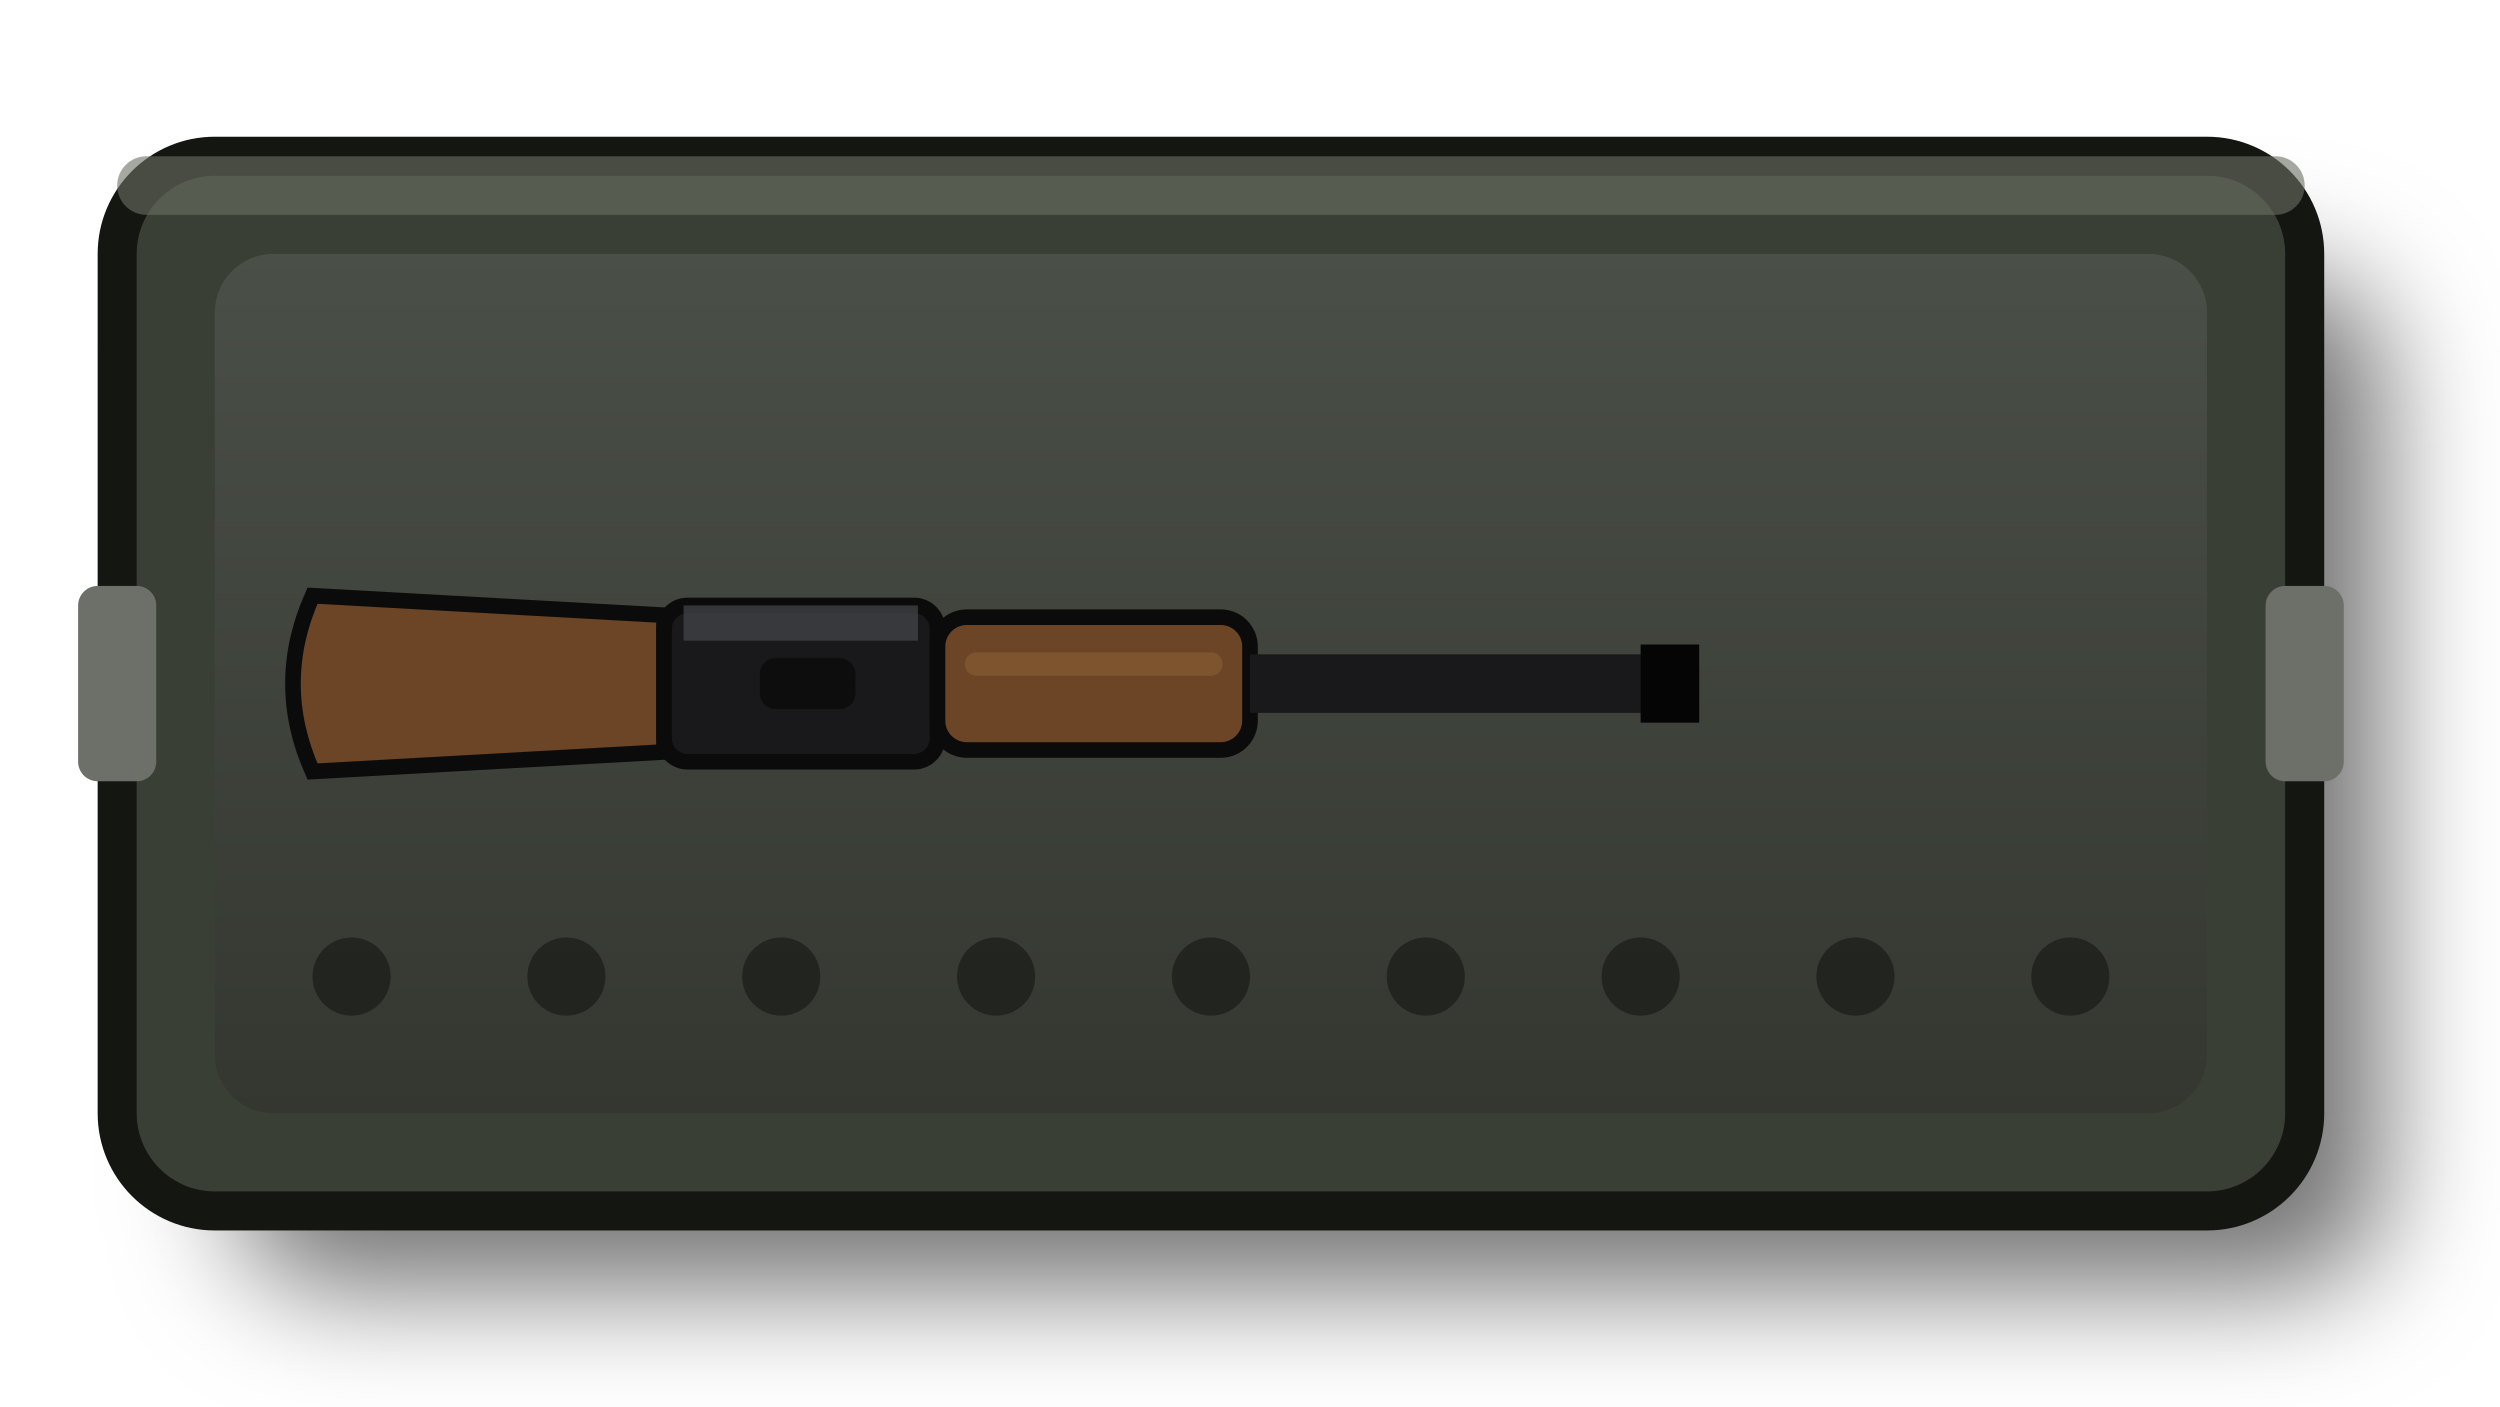
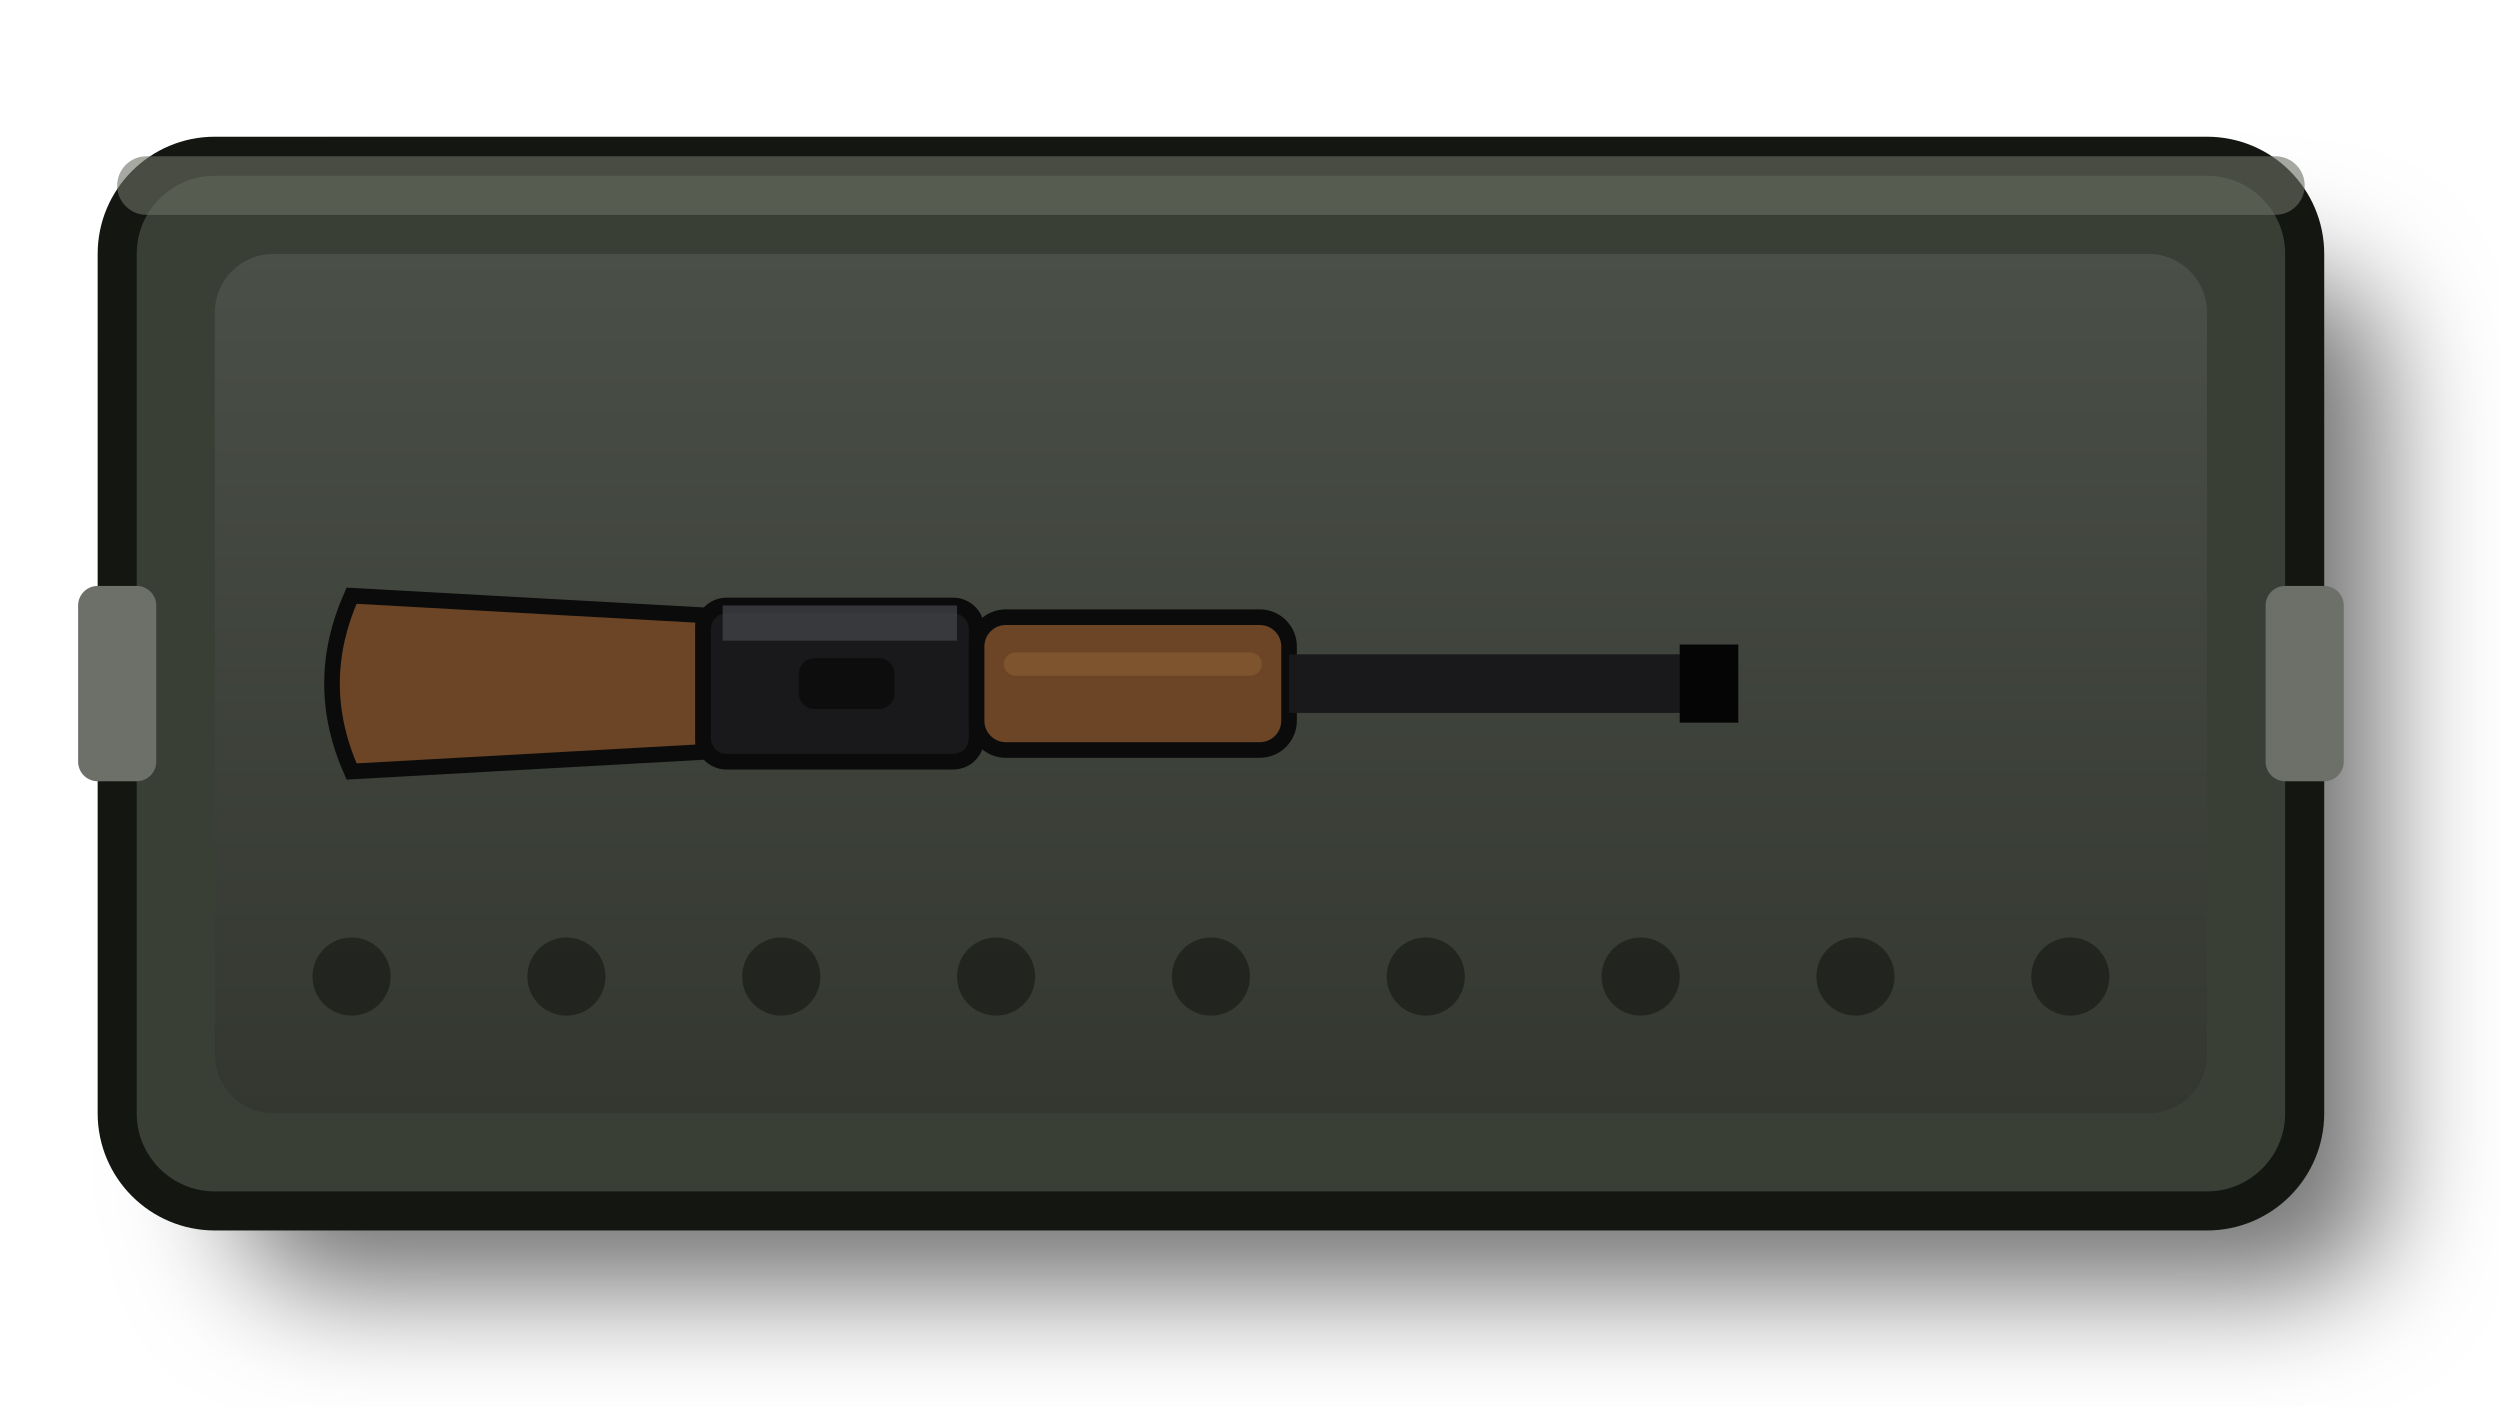
<svg xmlns="http://www.w3.org/2000/svg" width="128" height="72" viewBox="0 0 128 72">
  <defs>
    <filter id="cs" x="-30%" y="-30%" width="160%" height="160%">
      <feGaussianBlur stdDeviation="3" />
    </filter>
    <linearGradient id="cf" x1="0" y1="0" x2="0" y2="1">
      <stop offset="0" stop-color="#4a4f47" stop-opacity="1" />
      <stop offset="1" stop-color="#33372f" stop-opacity="1" />
    </linearGradient>
  </defs>
  <rect x="12" y="14" width="110" height="52" rx="5" fill="#000" opacity=".55" filter="url(#cs)" />
  <rect x="6" y="8" width="112" height="54" rx="5" fill="#3a3f36" stroke="#141612" stroke-width="2" />
  <rect x="11" y="13" width="102" height="44" rx="3" fill="url(#cf)" />
  <circle cx="18" cy="50" r="2" fill="#141512" opacity=".6" />
  <circle cx="29" cy="50" r="2" fill="#141512" opacity=".6" />
  <circle cx="40" cy="50" r="2" fill="#141512" opacity=".6" />
  <circle cx="51" cy="50" r="2" fill="#141512" opacity=".6" />
  <circle cx="62" cy="50" r="2" fill="#141512" opacity=".6" />
  <circle cx="73" cy="50" r="2" fill="#141512" opacity=".6" />
  <circle cx="84" cy="50" r="2" fill="#141512" opacity=".6" />
  <circle cx="95" cy="50" r="2" fill="#141512" opacity=".6" />
  <circle cx="106" cy="50" r="2" fill="#141512" opacity=".6" />
  <rect x="4" y="30" width="4" height="10" rx="1" fill="#6d6f69" />
  <rect x="116" y="30" width="4" height="10" rx="1" fill="#6d6f69" />
-   <g transform="translate(34 35) scale(1)">
+   <g transform="translate(36 35) scale(1)">
    <g transform="translate(0 0) rotate(0)">
      <path d="M0 -3.5 L-18 -4.5 Q-20 0 -18 4.5 L0 3.5 Z" fill="#6b4526" stroke="#0b0b0b" stroke-width="0.8" />
      <rect x="0" y="-4" width="14" height="8" rx="1.2" fill="#19191b" stroke="#0b0b0b" stroke-width="0.8" />
      <rect x="1" y="-4" width="12" height="1.8" fill="#45474c" opacity=".7" />
      <rect x="14" y="-3.4" width="16" height="6.8" rx="1.5" fill="#6b4526" stroke="#0b0b0b" stroke-width="0.8" />
      <path d="M16 -1 L28 -1" stroke="#8a5d35" stroke-width="1.2" stroke-linecap="round" fill="none" opacity=".6" />
      <rect x="30" y="-1.5" width="22" height="3" fill="#19191b" />
      <rect x="50" y="-2" width="3" height="4" fill="#050505" />
      <rect x="4.9" y="-1.3" width="4.9" height="2.6" rx="0.8" fill="#0d0d0e" />
    </g>
  </g>
  <rect x="6" y="8" width="112" height="3" rx="1.5" fill="#6a7063" opacity=".6" />
</svg>
